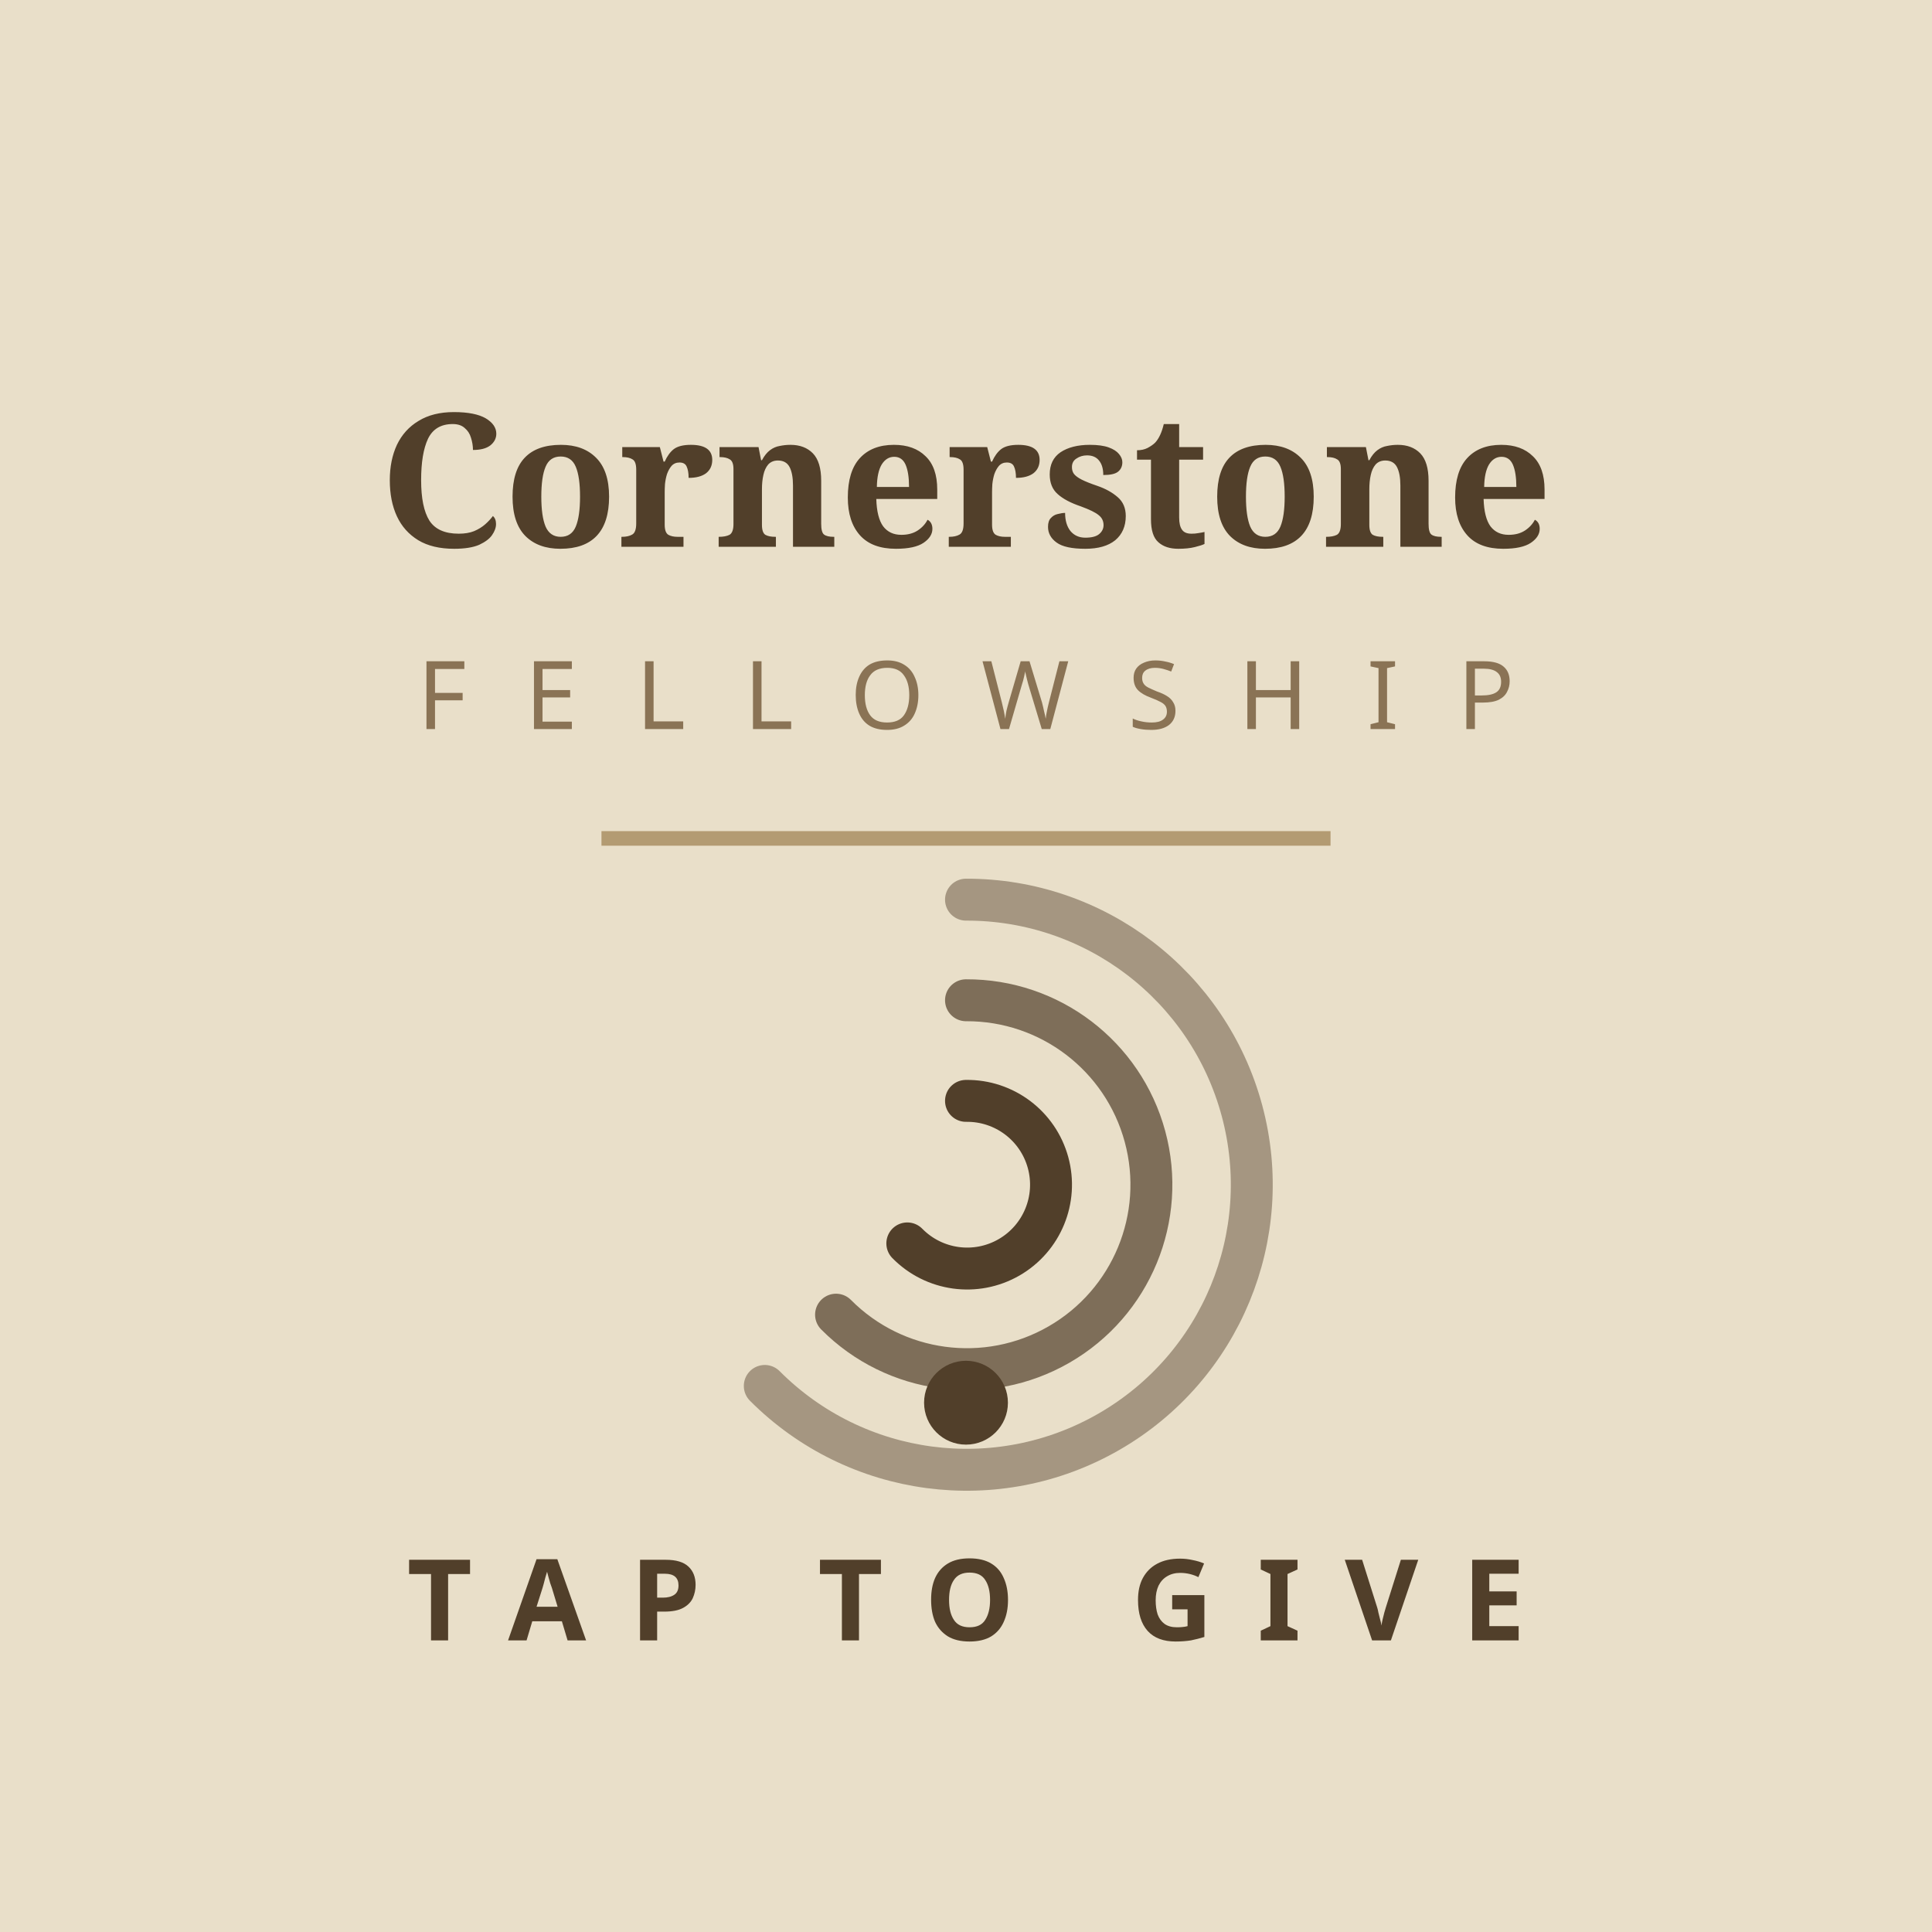
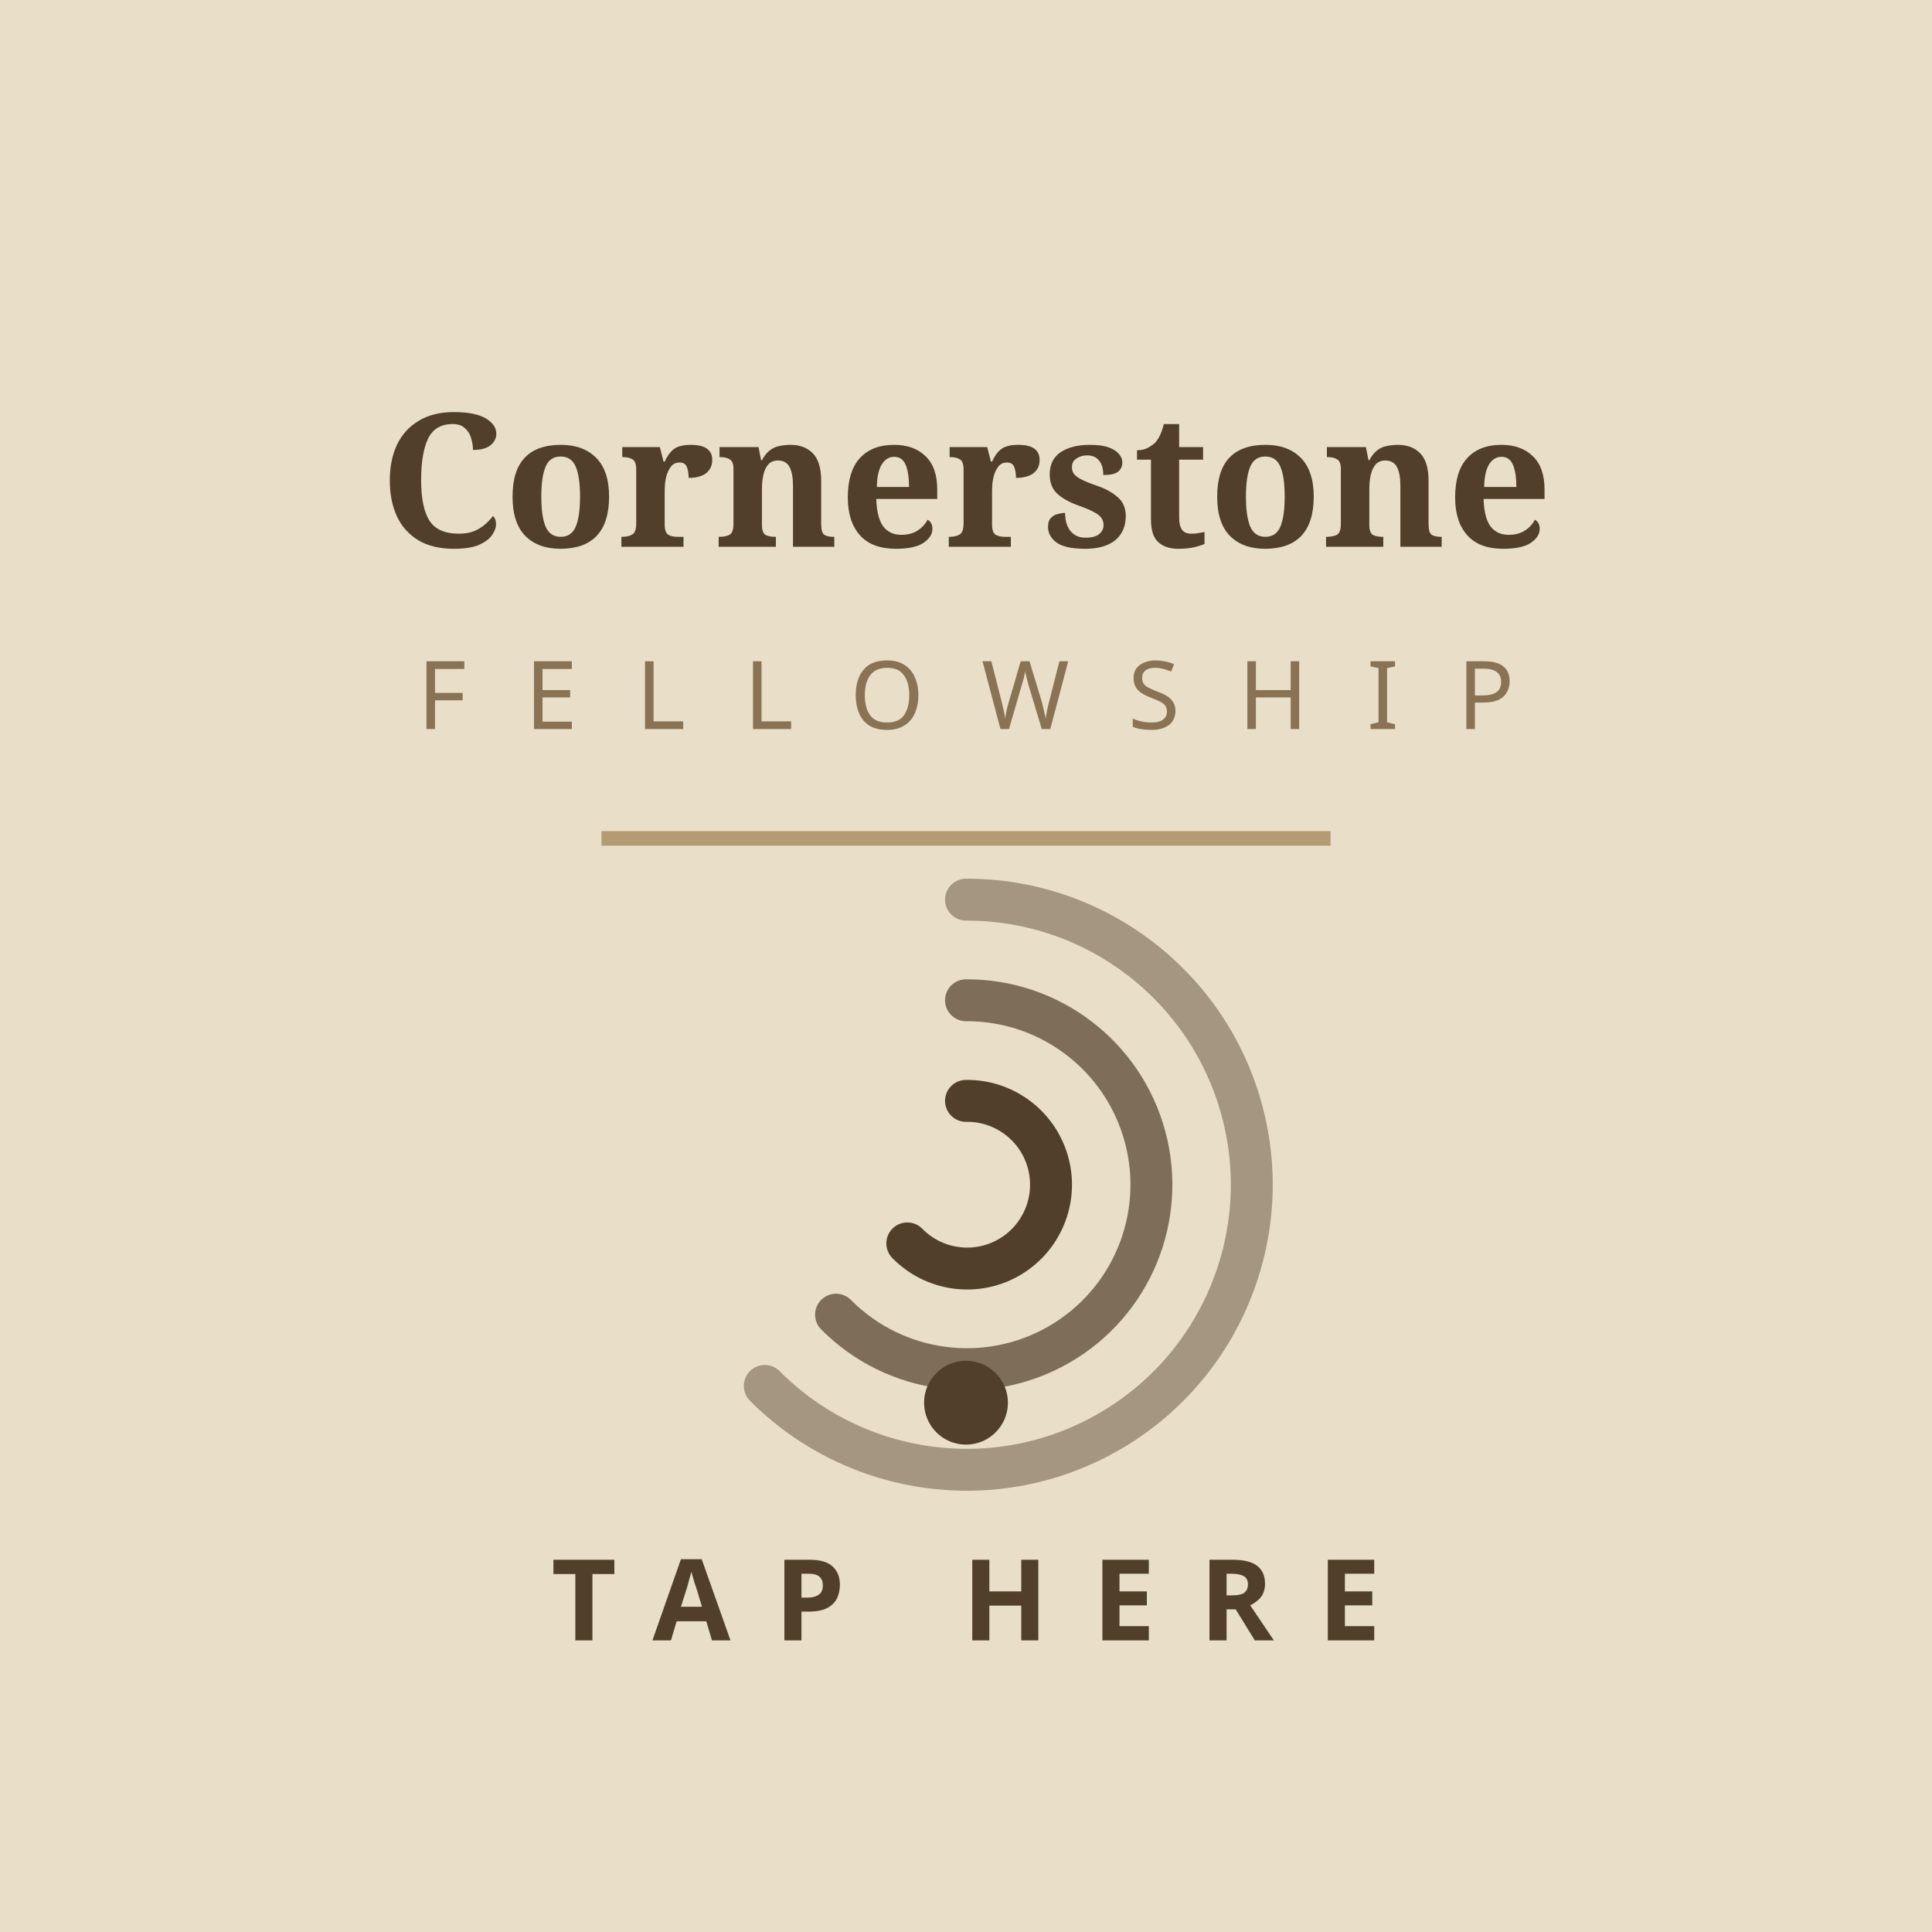
<svg xmlns="http://www.w3.org/2000/svg" width="106mm" height="106mm" viewBox="0 0 106 106">
  <defs>
    <clipPath id="cut">
      <rect x="0" y="0" width="106" height="106" />
    </clipPath>
  </defs>
  <g clip-path="url(#cut)">
    <rect width="106" height="106" fill="#e9dfc9" />
    <text x="53" y="30" font-family="serif" font-size="10.2" font-weight="bold" letter-spacing="0" fill="#513f2a" text-anchor="middle">Cornerstone</text>
    <text x="53" y="40" font-family="sans-serif" font-size="5.2" font-weight="normal" letter-spacing="3.2" fill="#8a7355" text-anchor="middle">FELLOWSHIP</text>
    <line x1="33" y1="46" x2="73" y2="46" stroke="#b39b72" stroke-width="0.8" />
    <g transform="translate(53,65) scale(0.46)" fill="none" stroke="#513f2a" stroke-width="5" stroke-linecap="round">
      <path d="M0,-34 A34,34 0 1,1 -24,24" opacity="0.45" />
      <path d="M0,-22 A22,22 0 1,1 -15.5,15.5" opacity="0.7" />
      <path d="M0,-10 A10,10 0 1,1 -7,7" />
      <circle cx="0" cy="26" r="5" fill="#513f2a" stroke="none" />
    </g>
-     <text x="53" y="90" font-family="sans-serif" font-size="6.2" font-weight="bold" letter-spacing="2.4" fill="#513f2a" text-anchor="middle">TAP TO GIVE</text>
+     <text x="53" y="90" font-family="sans-serif" font-size="6.2" font-weight="bold" letter-spacing="2.4" fill="#513f2a" text-anchor="middle">TAP HERE</text>
  </g>
</svg>
